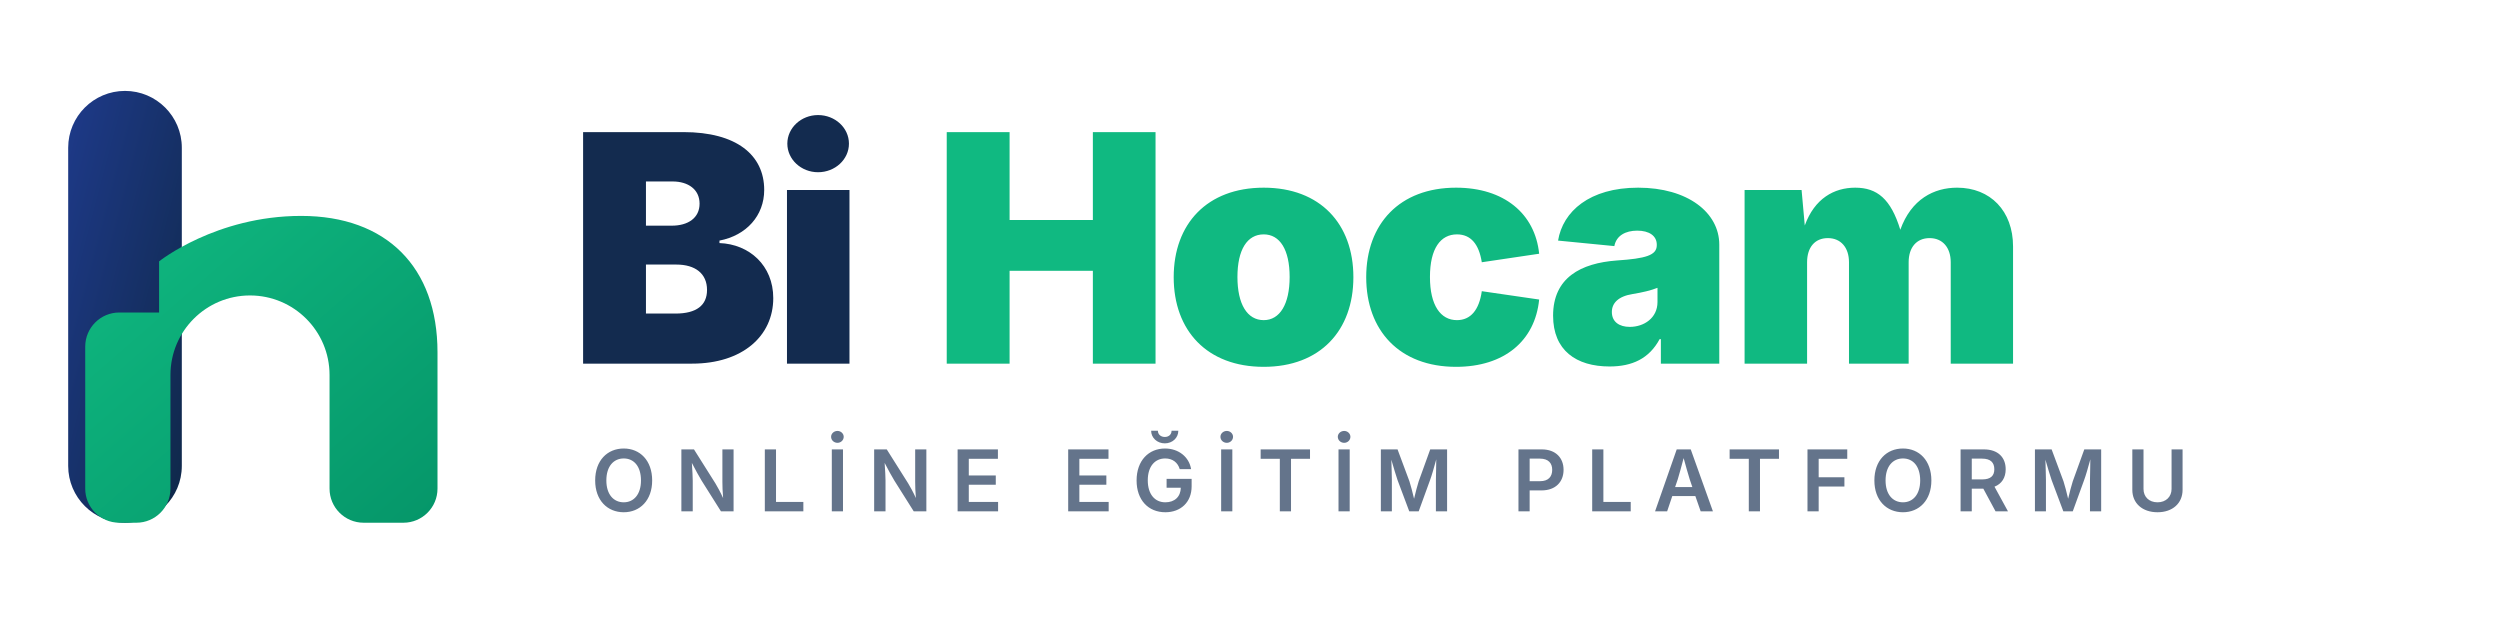
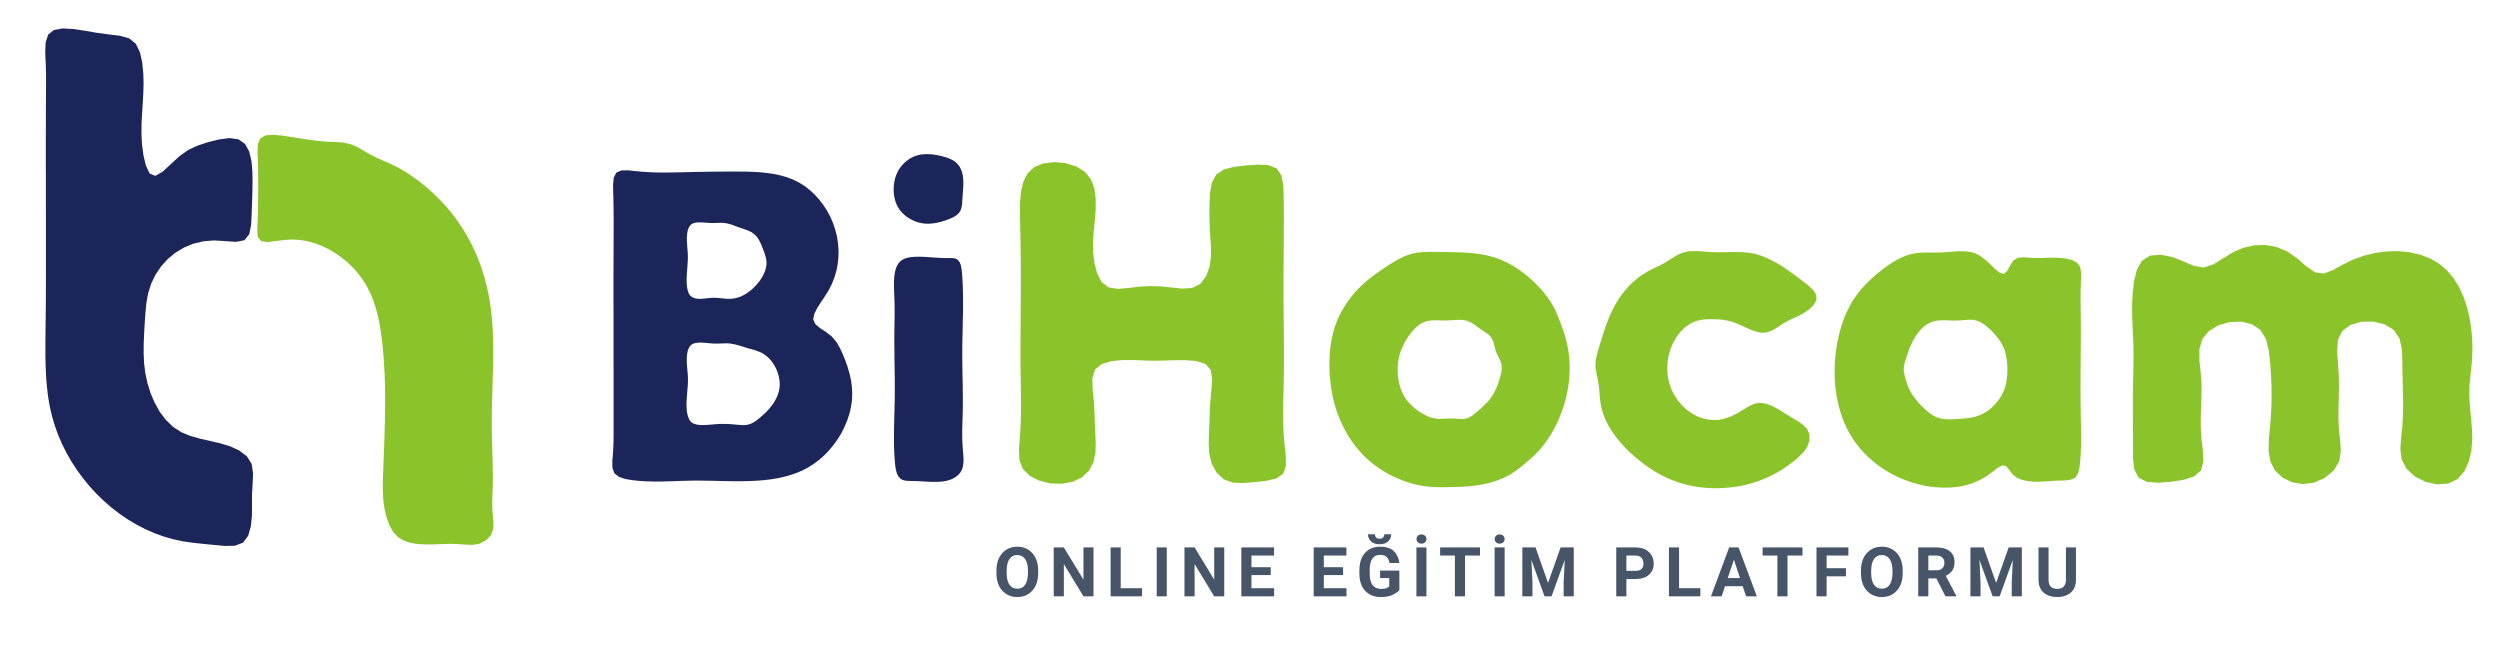
- <svg xmlns="http://www.w3.org/2000/svg" width="220" height="56" viewBox="0 0 220 56" fill="none">
-   <defs>
-     <linearGradient id="bhBlueStem" x1="0%" y1="0%" x2="100%" y2="100%">
-       <stop offset="0%" stop-color="#1E3A8A" />
-       <stop offset="100%" stop-color="#0F2848" />
-     </linearGradient>
-     <linearGradient id="bhGreenArch" x1="0%" y1="0%" x2="100%" y2="100%">
-       <stop offset="0%" stop-color="#10B981" />
-       <stop offset="100%" stop-color="#059669" />
-     </linearGradient>
-   </defs>
- 
-   {/* Left Monogram Symbol */}
-   <g transform="translate(6, 6)">
-     <rect x="0" y="2" width="10" height="38" rx="5" fill="url(#bhBlueStem)" />
-     <path d="M8 17C8 17 13 13 20.5 13C28 13 32.5 17.5 32.5 25V37C32.5 38.657 31.157 40 29.5 40H26C24.343 40 23 38.657 23 37V27C23 23.134 19.866 20 16 20C12.134 20 9 23.134 9 27V37C9 38.657 7.657 40 6 40H4.5C2.843 40 1.5 38.657 1.5 37V24.5C1.5 22.843 2.843 21.5 4.5 21.5H8V17Z" fill="url(#bhGreenArch)" />
-   </g>
- 
-   {/* Wordmark: "BiHocam" */}
-   <g transform="translate(50, 32)">
-     <text x="0" y="0" font-family="'Plus Jakarta Sans', system-ui, -apple-system, sans-serif" font-weight="900" font-size="28" fill="#132B4F" letter-spacing="-0.03em">
-       Bi
-     </text>
-     <text x="32" y="0" font-family="'Plus Jakarta Sans', system-ui, -apple-system, sans-serif" font-weight="900" font-size="28" fill="#10B981" letter-spacing="-0.02em">
-       Hocam
-     </text>
-   </g>
- 
-   {/* Subtitle: "ONLİNE EĞİTİM PLATFORMU" */}
-   <text x="52" y="45" font-family="'Inter', system-ui, -apple-system, sans-serif" font-weight="600" font-size="7.5" fill="#64748B" letter-spacing="0.22em">
-     ONLİNE EĞİTİM PLATFORMU
-   </text>
+ <svg xmlns="http://www.w3.org/2000/svg" viewBox="0 0 436 114" width="436" height="114" fill="none">
+   <path fill-rule="evenodd" clip-rule="evenodd" d="M8.39,6.05 L7.95,7.46 L7.89,9.27 L7.98,11.21 L8.03,13.05 L8.03,14.81 L8.02,16.54 L8.01,18.28 L8.0,20.02 L8.0,21.77 L7.99,23.52 L7.99,25.27 L7.99,27.03 L7.99,28.79 L8.0,30.55 L8.0,32.3 L8.0,34.06 L8.0,35.82 L8.01,37.57 L8.01,39.33 L8.01,41.08 L8.01,42.83 L8.01,44.58 L8.01,46.33 L8.01,48.08 L8.0,49.83 L8.0,51.58 L7.99,53.34 L7.97,55.09 L7.95,56.85 L7.93,58.62 L7.92,60.38 L7.92,62.15 L7.96,63.91 L8.04,65.66 L8.18,67.4 L8.38,69.13 L8.67,70.84 L9.06,72.54 L9.55,74.21 L10.14,75.85 L10.83,77.46 L11.62,79.03 L12.5,80.56 L13.47,82.04 L14.52,83.46 L15.64,84.83 L16.84,86.13 L18.11,87.36 L19.44,88.52 L20.83,89.59 L22.28,90.58 L23.78,91.48 L25.33,92.28 L26.92,92.98 L28.55,93.57 L30.22,94.05 L31.91,94.41 L33.64,94.66 L35.41,94.85 L37.26,95.03 L39.17,95.21 L40.95,95.18 L42.38,94.64 L43.29,93.42 L43.76,91.74 L43.94,89.92 L43.95,88.1 L43.95,86.25 L44.06,84.37 L44.14,82.55 L43.89,80.91 L43.06,79.58 L41.73,78.57 L40.14,77.84 L38.44,77.32 L36.68,76.91 L34.92,76.51 L33.22,76.04 L31.63,75.38 L30.19,74.45 L28.94,73.24 L27.86,71.82 L26.97,70.23 L26.25,68.54 L25.71,66.8 L25.34,65.07 L25.13,63.36 L25.05,61.66 L25.06,59.96 L25.13,58.24 L25.23,56.49 L25.35,54.69 L25.52,52.89 L25.84,51.12 L26.38,49.44 L27.14,47.87 L28.11,46.44 L29.27,45.16 L30.6,44.07 L32.09,43.17 L33.72,42.5 L35.48,42.08 L37.35,41.93 L39.3,42.05 L41.15,42.18 L42.62,41.9 L43.47,40.85 L43.8,39.16 L43.89,37.26 L43.95,35.45 L44.01,33.69 L44.04,31.88 L44.02,29.98 L43.86,28.1 L43.46,26.42 L42.73,25.1 L41.58,24.29 L39.97,24.08 L38.09,24.34 L36.19,24.82 L34.46,25.39 L32.85,26.14 L31.3,27.23 L29.77,28.65 L28.33,29.97 L27.08,30.67 L26.1,30.27 L25.43,28.85 L25.0,26.99 L24.76,25.13 L24.67,23.32 L24.69,21.56 L24.78,19.81 L24.89,18.08 L24.99,16.34 L25.04,14.57 L24.99,12.77 L24.81,10.93 L24.41,9.13 L23.69,7.64 L22.53,6.69 L20.93,6.24 L19.03,6.01 L16.94,5.73 L14.79,5.36 L12.73,5.05 L10.88,4.96 L9.39,5.24 L8.39,6.05 Z M107.47,30.12 L107.04,30.98 L106.92,32.17 L106.94,33.49 L106.98,34.76 L107.0,35.98 L107.01,37.18 L107.02,38.37 L107.02,39.56 L107.02,40.75 L107.01,41.94 L107.01,43.13 L107.0,44.32 L107.0,45.51 L107.0,46.71 L106.99,47.9 L106.99,49.1 L106.99,50.3 L106.99,51.49 L106.99,52.69 L107.0,53.89 L107.0,55.09 L107.0,56.28 L107.0,57.48 L107.0,58.68 L107.0,59.87 L107.0,61.07 L107.0,62.26 L107.0,63.46 L107.01,64.65 L107.01,65.84 L107.01,67.04 L107.01,68.23 L107.01,69.43 L107.01,70.62 L107.01,71.81 L107.01,73.0 L107.01,74.2 L107.01,75.39 L107.0,76.58 L106.98,77.8 L106.9,79.06 L106.79,80.36 L106.8,81.57 L107.15,82.54 L107.96,83.18 L109.09,83.55 L110.36,83.75 L111.62,83.88 L112.85,83.95 L114.05,83.98 L115.23,83.98 L116.39,83.95 L117.55,83.92 L118.71,83.87 L119.88,83.84 L121.05,83.82 L122.25,83.82 L123.46,83.84 L124.68,83.86 L125.9,83.89 L127.13,83.91 L128.36,83.93 L129.59,83.92 L130.81,83.89 L132.03,83.83 L133.23,83.74 L134.41,83.6 L135.58,83.41 L136.72,83.16 L137.84,82.85 L138.93,82.47 L139.99,82.02 L141.01,81.48 L141.99,80.85 L142.93,80.14 L143.82,79.34 L144.65,78.47 L145.42,77.53 L146.13,76.54 L146.76,75.5 L147.3,74.41 L147.77,73.29 L148.14,72.15 L148.41,70.98 L148.58,69.81 L148.63,68.63 L148.57,67.46 L148.41,66.29 L148.15,65.13 L147.82,63.99 L147.42,62.86 L146.97,61.75 L146.47,60.67 L145.87,59.64 L145.1,58.72 L144.1,57.93 L143.03,57.23 L142.18,56.51 L141.82,55.68 L142.03,54.69 L142.56,53.66 L143.21,52.64 L143.9,51.62 L144.55,50.57 L145.09,49.49 L145.53,48.36 L145.87,47.21 L146.1,46.03 L146.22,44.84 L146.24,43.65 L146.15,42.45 L145.97,41.26 L145.68,40.09 L145.3,38.95 L144.82,37.84 L144.25,36.77 L143.6,35.76 L142.87,34.81 L142.07,33.93 L141.21,33.13 L140.28,32.41 L139.29,31.8 L138.25,31.29 L137.17,30.89 L136.05,30.57 L134.9,30.33 L133.72,30.16 L132.52,30.04 L131.31,29.97 L130.09,29.93 L128.87,29.92 L127.66,29.91 L126.46,29.92 L125.26,29.93 L124.07,29.94 L122.88,29.96 L121.7,29.98 L120.52,30.01 L119.34,30.03 L118.17,30.06 L117.0,30.08 L115.82,30.09 L114.62,30.08 L113.39,30.04 L112.13,29.96 L110.83,29.84 L109.51,29.7 L108.33,29.73 L107.47,30.12 Z M120.51,60.18 L120.76,60.01 L121.03,59.89 L121.35,59.81 L121.68,59.77 L122.04,59.75 L122.42,59.76 L122.81,59.78 L123.21,59.81 L123.61,59.85 L124.0,59.88 L124.39,59.91 L124.77,59.92 L125.14,59.92 L125.49,59.91 L125.84,59.9 L126.19,59.89 L126.52,59.88 L126.86,59.88 L127.19,59.9 L127.52,59.94 L127.85,60.0 L128.18,60.07 L128.51,60.15 L128.85,60.24 L129.18,60.34 L129.51,60.44 L129.84,60.55 L130.17,60.65 L130.51,60.75 L130.84,60.84 L131.17,60.93 L131.5,61.03 L131.82,61.13 L132.14,61.24 L132.45,61.36 L132.76,61.5 L133.05,61.66 L133.34,61.84 L133.62,62.05 L133.88,62.27 L134.13,62.51 L134.37,62.77 L134.6,63.05 L134.81,63.34 L135.0,63.65 L135.18,63.96 L135.35,64.29 L135.49,64.62 L135.62,64.96 L135.73,65.31 L135.82,65.66 L135.89,66.01 L135.95,66.37 L135.97,66.72 L135.98,67.07 L135.97,67.41 L135.93,67.76 L135.87,68.09 L135.78,68.42 L135.68,68.75 L135.56,69.07 L135.42,69.38 L135.26,69.69 L135.09,69.99 L134.91,70.29 L134.71,70.58 L134.49,70.86 L134.27,71.14 L134.04,71.41 L133.8,71.67 L133.55,71.93 L133.29,72.17 L133.02,72.42 L132.76,72.65 L132.49,72.88 L132.21,73.1 L131.94,73.31 L131.66,73.51 L131.37,73.69 L131.07,73.84 L130.76,73.97 L130.43,74.06 L130.09,74.12 L129.73,74.14 L129.37,74.13 L129.0,74.11 L128.62,74.08 L128.25,74.04 L127.89,74.01 L127.53,73.98 L127.18,73.96 L126.82,73.94 L126.47,73.93 L126.11,73.93 L125.75,73.93 L125.39,73.94 L125.02,73.97 L124.65,73.99 L124.27,74.03 L123.89,74.06 L123.51,74.09 L123.13,74.11 L122.76,74.12 L122.39,74.12 L122.02,74.11 L121.67,74.07 L121.33,74.0 L121.02,73.9 L120.75,73.77 L120.51,73.58 L120.32,73.36 L120.17,73.09 L120.05,72.8 L119.95,72.5 L119.87,72.19 L119.81,71.86 L119.77,71.52 L119.75,71.17 L119.73,70.82 L119.73,70.45 L119.74,70.08 L119.76,69.71 L119.78,69.33 L119.81,68.95 L119.84,68.57 L119.87,68.18 L119.9,67.8 L119.93,67.42 L119.96,67.04 L119.97,66.67 L119.98,66.31 L119.98,65.95 L119.97,65.59 L119.94,65.25 L119.91,64.9 L119.88,64.56 L119.85,64.22 L119.82,63.87 L119.79,63.52 L119.78,63.15 L119.77,62.78 L119.78,62.4 L119.8,62.02 L119.85,61.65 L119.92,61.3 L120.02,60.96 L120.15,60.66 L120.31,60.4 L120.51,60.18 Z M120.51,39.17 L120.73,39.02 L120.98,38.92 L121.25,38.85 L121.55,38.8 L121.87,38.79 L122.2,38.79 L122.54,38.8 L122.89,38.82 L123.24,38.85 L123.59,38.87 L123.94,38.89 L124.27,38.89 L124.6,38.89 L124.92,38.88 L125.23,38.87 L125.54,38.86 L125.84,38.86 L126.14,38.88 L126.44,38.91 L126.73,38.95 L127.02,39.02 L127.3,39.09 L127.59,39.18 L127.87,39.28 L128.16,39.39 L128.45,39.5 L128.74,39.6 L129.04,39.71 L129.34,39.81 L129.64,39.91 L129.94,40.02 L130.24,40.12 L130.53,40.24 L130.81,40.37 L131.08,40.51 L131.33,40.68 L131.57,40.86 L131.79,41.07 L131.99,41.3 L132.17,41.55 L132.34,41.82 L132.49,42.1 L132.63,42.39 L132.77,42.69 L132.89,42.99 L133.01,43.29 L133.12,43.58 L133.23,43.87 L133.33,44.15 L133.42,44.42 L133.5,44.7 L133.57,44.97 L133.63,45.24 L133.66,45.51 L133.68,45.78 L133.68,46.06 L133.65,46.34 L133.6,46.62 L133.53,46.91 L133.44,47.19 L133.33,47.48 L133.21,47.76 L133.07,48.05 L132.91,48.33 L132.74,48.6 L132.56,48.88 L132.36,49.14 L132.15,49.4 L131.93,49.66 L131.71,49.9 L131.47,50.14 L131.23,50.37 L130.99,50.58 L130.73,50.78 L130.48,50.97 L130.22,51.15 L129.96,51.32 L129.7,51.46 L129.43,51.6 L129.17,51.72 L128.89,51.82 L128.62,51.91 L128.33,51.98 L128.05,52.04 L127.76,52.08 L127.46,52.11 L127.15,52.12 L126.84,52.11 L126.53,52.09 L126.2,52.06 L125.88,52.03 L125.54,51.99 L125.21,51.96 L124.87,51.94 L124.53,51.93 L124.18,51.94 L123.84,51.96 L123.49,52.0 L123.15,52.03 L122.81,52.07 L122.48,52.1 L122.15,52.12 L121.84,52.11 L121.54,52.08 L121.25,52.03 L120.98,51.94 L120.73,51.82 L120.51,51.67 L120.33,51.49 L120.18,51.27 L120.06,51.02 L119.97,50.75 L119.9,50.47 L119.84,50.18 L119.8,49.88 L119.77,49.57 L119.76,49.25 L119.75,48.93 L119.75,48.61 L119.76,48.28 L119.78,47.95 L119.8,47.61 L119.82,47.27 L119.85,46.94 L119.87,46.6 L119.9,46.26 L119.92,45.93 L119.94,45.6 L119.96,45.27 L119.96,44.94 L119.96,44.63 L119.95,44.31 L119.94,44.01 L119.91,43.7 L119.89,43.4 L119.86,43.09 L119.84,42.78 L119.82,42.46 L119.8,42.14 L119.79,41.8 L119.79,41.46 L119.81,41.12 L119.84,40.78 L119.89,40.45 L119.96,40.14 L120.06,39.85 L120.18,39.59 L120.33,39.36 L120.51,39.17 Z M157.31,45.34 L156.91,45.67 L156.6,46.07 L156.35,46.54 L156.17,47.08 L156.04,47.66 L155.96,48.29 L155.92,48.95 L155.91,49.63 L155.92,50.33 L155.94,51.05 L155.97,51.76 L156.0,52.46 L156.01,53.15 L156.02,53.82 L156.02,54.48 L156.02,55.13 L156.01,55.77 L156.0,56.41 L155.99,57.05 L155.98,57.69 L155.97,58.33 L155.97,58.97 L155.97,59.62 L155.97,60.27 L155.98,60.92 L155.99,61.57 L155.99,62.23 L156.0,62.89 L156.01,63.55 L156.02,64.21 L156.03,64.88 L156.04,65.54 L156.05,66.21 L156.05,66.87 L156.05,67.53 L156.05,68.2 L156.05,68.86 L156.04,69.52 L156.03,70.18 L156.01,70.83 L156.0,71.49 L155.98,72.15 L155.96,72.8 L155.95,73.46 L155.93,74.11 L155.92,74.77 L155.91,75.42 L155.91,76.08 L155.91,76.73 L155.91,77.39 L155.93,78.05 L155.95,78.71 L155.98,79.38 L156.03,80.04 L156.08,80.71 L156.15,81.37 L156.26,82.0 L156.43,82.58 L156.67,83.08 L157.02,83.47 L157.48,83.73 L158.07,83.85 L158.75,83.88 L159.47,83.89 L160.2,83.92 L160.92,83.96 L161.63,84.0 L162.34,84.03 L163.03,84.04 L163.7,84.03 L164.36,83.98 L164.99,83.87 L165.59,83.71 L166.16,83.48 L166.67,83.18 L167.12,82.82 L167.49,82.39 L167.77,81.89 L167.94,81.32 L168.02,80.69 L168.04,80.01 L168.0,79.31 L167.94,78.6 L167.88,77.88 L167.84,77.18 L167.82,76.5 L167.81,75.83 L167.81,75.17 L167.82,74.52 L167.84,73.87 L167.86,73.23 L167.88,72.59 L167.9,71.95 L167.91,71.3 L167.92,70.65 L167.92,70.0 L167.92,69.35 L167.91,68.7 L167.9,68.04 L167.9,67.38 L167.89,66.72 L167.87,66.07 L167.86,65.41 L167.85,64.75 L167.84,64.08 L167.83,63.42 L167.83,62.76 L167.82,62.1 L167.82,61.44 L167.82,60.78 L167.83,60.12 L167.84,59.46 L167.85,58.8 L167.87,58.14 L167.88,57.49 L167.9,56.83 L167.91,56.17 L167.92,55.51 L167.94,54.86 L167.95,54.2 L167.95,53.54 L167.96,52.88 L167.96,52.22 L167.95,51.57 L167.94,50.91 L167.92,50.25 L167.9,49.59 L167.86,48.92 L167.82,48.26 L167.77,47.6 L167.7,46.95 L167.59,46.34 L167.41,45.81 L167.13,45.4 L166.74,45.13 L166.21,45.01 L165.59,45.0 L164.89,45.01 L164.16,44.99 L163.4,44.94 L162.63,44.89 L161.86,44.84 L161.09,44.79 L160.34,44.77 L159.63,44.78 L158.96,44.83 L158.34,44.93 L157.78,45.1 L157.31,45.34 Z M159.49,27.26 L159.24,27.36 L159.0,27.48 L158.77,27.61 L158.54,27.75 L158.32,27.91 L158.1,28.07 L157.89,28.25 L157.69,28.43 L157.5,28.63 L157.32,28.83 L157.15,29.03 L156.99,29.24 L156.84,29.46 L156.7,29.69 L156.58,29.91 L156.46,30.15 L156.36,30.38 L156.27,30.62 L156.18,30.87 L156.11,31.12 L156.05,31.37 L155.99,31.63 L155.95,31.89 L155.91,32.15 L155.88,32.42 L155.86,32.69 L155.86,32.96 L155.86,33.23 L155.87,33.5 L155.89,33.77 L155.92,34.04 L155.96,34.3 L156.02,34.57 L156.08,34.83 L156.15,35.08 L156.24,35.33 L156.34,35.58 L156.45,35.82 L156.57,36.06 L156.71,36.29 L156.85,36.51 L157.01,36.72 L157.18,36.92 L157.36,37.12 L157.55,37.31 L157.75,37.49 L157.95,37.66 L158.17,37.82 L158.39,37.97 L158.62,38.11 L158.85,38.25 L159.09,38.37 L159.33,38.48 L159.58,38.59 L159.83,38.68 L160.08,38.76 L160.34,38.83 L160.59,38.89 L160.85,38.94 L161.11,38.97 L161.36,39.0 L161.62,39.01 L161.88,39.02 L162.14,39.01 L162.39,38.99 L162.65,38.97 L162.91,38.93 L163.17,38.89 L163.43,38.84 L163.69,38.79 L163.95,38.72 L164.21,38.65 L164.47,38.57 L164.73,38.49 L164.99,38.4 L165.25,38.31 L165.51,38.21 L165.77,38.1 L166.02,37.99 L166.26,37.87 L166.5,37.74 L166.71,37.6 L166.91,37.45 L167.1,37.29 L167.26,37.11 L167.39,36.92 L167.51,36.72 L167.6,36.5 L167.66,36.27 L167.72,36.03 L167.76,35.79 L167.79,35.53 L167.81,35.26 L167.82,34.99 L167.84,34.72 L167.86,34.44 L167.88,34.16 L167.9,33.88 L167.92,33.59 L167.94,33.31 L167.96,33.02 L167.98,32.74 L167.99,32.46 L168.0,32.18 L168.0,31.9 L168.0,31.62 L167.99,31.35 L167.97,31.08 L167.94,30.81 L167.9,30.56 L167.85,30.3 L167.78,30.05 L167.7,29.81 L167.61,29.58 L167.51,29.36 L167.39,29.14 L167.25,28.93 L167.1,28.74 L166.94,28.55 L166.77,28.38 L166.58,28.21 L166.37,28.07 L166.15,27.93 L165.92,27.81 L165.68,27.7 L165.43,27.6 L165.18,27.5 L164.93,27.42 L164.68,27.35 L164.43,27.28 L164.18,27.21 L163.92,27.15 L163.67,27.1 L163.41,27.05 L163.15,27.01 L162.88,26.97 L162.62,26.93 L162.35,26.91 L162.09,26.89 L161.82,26.88 L161.56,26.88 L161.29,26.89 L161.03,26.91 L160.77,26.93 L160.5,26.97 L160.25,27.03 L159.99,27.09 L159.74,27.17 L159.49,27.26 Z" fill="#1b2559" />
+   <path fill-rule="evenodd" clip-rule="evenodd" d="M45.41,24.11 L44.98,25.12 L44.91,26.46 L44.97,27.92 L45.01,29.31 L45.02,30.64 L45.02,31.94 L45.03,33.24 L45.02,34.54 L45.01,35.86 L44.98,37.21 L44.93,38.61 L44.86,40.05 L44.96,41.32 L45.56,42.07 L46.71,42.21 L48.16,42.03 L49.61,41.84 L50.97,41.77 L52.26,41.84 L53.53,42.05 L54.8,42.39 L56.04,42.85 L57.24,43.42 L58.41,44.1 L59.52,44.87 L60.57,45.73 L61.55,46.67 L62.44,47.67 L63.24,48.74 L63.94,49.86 L64.53,51.02 L65.04,52.21 L65.46,53.44 L65.81,54.7 L66.1,55.98 L66.33,57.28 L66.52,58.59 L66.68,59.91 L66.81,61.22 L66.92,62.54 L67.0,63.86 L67.07,65.18 L67.12,66.51 L67.15,67.83 L67.16,69.15 L67.16,70.47 L67.15,71.8 L67.13,73.12 L67.1,74.45 L67.06,75.77 L67.02,77.09 L66.97,78.42 L66.92,79.74 L66.87,81.06 L66.82,82.38 L66.77,83.71 L66.76,85.03 L66.79,86.35 L66.9,87.67 L67.11,89.0 L67.45,90.33 L67.92,91.62 L68.57,92.76 L69.39,93.66 L70.4,94.28 L71.56,94.67 L72.84,94.88 L74.21,94.95 L75.62,94.94 L77.06,94.89 L78.48,94.85 L79.86,94.88 L81.16,94.98 L82.41,95.03 L83.63,94.82 L84.8,94.2 L85.68,93.24 L86.06,92.04 L86.04,90.69 L85.9,89.3 L85.84,87.93 L85.87,86.59 L85.92,85.27 L85.95,83.95 L85.95,82.64 L85.93,81.32 L85.9,80.01 L85.86,78.7 L85.82,77.39 L85.78,76.07 L85.76,74.75 L85.76,73.43 L85.77,72.1 L85.8,70.77 L85.83,69.44 L85.87,68.11 L85.91,66.77 L85.95,65.44 L85.99,64.11 L86.01,62.77 L86.02,61.44 L86.01,60.12 L85.98,58.79 L85.93,57.47 L85.84,56.15 L85.72,54.84 L85.57,53.54 L85.37,52.24 L85.12,50.96 L84.83,49.68 L84.5,48.41 L84.11,47.15 L83.68,45.91 L83.2,44.69 L82.67,43.49 L82.09,42.3 L81.46,41.14 L80.78,40.01 L80.05,38.9 L79.27,37.81 L78.43,36.76 L77.56,35.74 L76.63,34.76 L75.68,33.82 L74.69,32.92 L73.67,32.07 L72.63,31.28 L71.57,30.53 L70.49,29.84 L69.39,29.21 L68.23,28.63 L67.01,28.09 L65.77,27.55 L64.56,26.95 L63.42,26.28 L62.3,25.63 L61.11,25.13 L59.83,24.87 L58.48,24.77 L57.15,24.71 L55.87,24.61 L54.62,24.47 L53.37,24.29 L52.07,24.09 L50.7,23.87 L49.21,23.65 L47.7,23.51 L46.36,23.6 L45.41,24.11 Z M180.32,29.18 L179.18,30.28 L178.46,31.74 L178.06,33.45 L177.89,35.33 L177.88,37.28 L177.92,39.22 L177.96,41.08 L177.99,42.87 L178.01,44.62 L178.02,46.35 L178.03,48.08 L178.03,49.81 L178.02,51.58 L178.01,53.36 L178.0,55.16 L177.99,56.97 L177.98,58.79 L177.97,60.61 L177.97,62.42 L177.98,64.23 L178.01,66.02 L178.04,67.8 L178.06,69.57 L178.07,71.34 L178.04,73.13 L177.96,74.93 L177.82,76.77 L177.7,78.6 L177.81,80.32 L178.41,81.82 L179.61,83.0 L181.26,83.83 L183.17,84.3 L185.17,84.37 L187.06,84.03 L188.68,83.26 L189.91,82.09 L190.7,80.61 L191.05,78.92 L191.09,77.1 L191.0,75.25 L190.93,73.43 L190.87,71.63 L190.75,69.78 L190.55,67.84 L190.5,65.99 L190.94,64.48 L192.11,63.5 L193.84,62.98 L195.74,62.8 L197.6,62.79 L199.41,62.87 L201.19,62.91 L202.97,62.88 L204.8,62.83 L206.72,62.81 L208.64,62.96 L210.25,63.47 L211.17,64.56 L211.4,66.2 L211.26,68.12 L211.07,70.06 L210.98,71.89 L210.93,73.68 L210.85,75.48 L210.79,77.3 L210.89,79.11 L211.32,80.86 L212.17,82.42 L213.4,83.58 L214.99,84.16 L216.84,84.24 L218.83,84.08 L220.84,83.86 L222.6,83.45 L223.8,82.62 L224.27,81.2 L224.23,79.39 L224.02,77.44 L223.86,75.54 L223.78,73.69 L223.77,71.9 L223.79,70.13 L223.84,68.38 L223.88,66.62 L223.91,64.85 L223.92,63.06 L223.92,61.26 L223.91,59.45 L223.9,57.64 L223.88,55.83 L223.86,54.02 L223.85,52.23 L223.84,50.44 L223.85,48.68 L223.85,46.92 L223.87,45.17 L223.88,43.4 L223.89,41.62 L223.9,39.82 L223.91,37.99 L223.9,36.11 L223.88,34.19 L223.8,32.27 L223.46,30.57 L222.64,29.36 L221.19,28.8 L219.31,28.71 L217.24,28.86 L215.22,29.1 L213.44,29.55 L212.12,30.43 L211.36,31.84 L211.03,33.62 L210.94,35.53 L210.92,37.37 L210.96,39.17 L211.05,40.96 L211.18,42.78 L211.2,44.61 L210.97,46.44 L210.35,48.17 L209.32,49.53 L207.88,50.23 L206.14,50.33 L204.25,50.13 L202.39,49.94 L200.57,49.9 L198.74,49.99 L196.84,50.22 L194.96,50.38 L193.32,50.12 L192.09,49.15 L191.3,47.56 L190.85,45.76 L190.64,44.02 L190.62,42.29 L190.74,40.49 L190.92,38.58 L191.08,36.61 L191.09,34.68 L190.86,32.88 L190.27,31.28 L189.22,29.97 L187.67,29.01 L185.8,28.44 L183.81,28.27 L181.92,28.51 L180.32,29.18 Z M246.43,44.2 L245.6,44.44 L244.78,44.77 L243.99,45.16 L243.2,45.6 L242.44,46.07 L241.68,46.57 L240.93,47.07 L240.2,47.57 L239.48,48.1 L238.78,48.64 L238.11,49.21 L237.45,49.8 L236.82,50.43 L236.22,51.09 L235.65,51.77 L235.11,52.49 L234.61,53.23 L234.15,53.99 L233.72,54.78 L233.34,55.58 L233.01,56.4 L232.72,57.24 L232.48,58.09 L232.28,58.95 L232.12,59.82 L232.0,60.7 L231.92,61.58 L231.87,62.47 L231.85,63.36 L231.86,64.24 L231.89,65.13 L231.96,66.01 L232.05,66.89 L232.17,67.77 L232.32,68.64 L232.5,69.5 L232.71,70.36 L232.96,71.21 L233.25,72.05 L233.56,72.88 L233.91,73.7 L234.3,74.5 L234.71,75.29 L235.16,76.06 L235.65,76.8 L236.17,77.53 L236.72,78.22 L237.3,78.89 L237.92,79.54 L238.56,80.15 L239.25,80.73 L239.95,81.27 L240.69,81.78 L241.45,82.26 L242.23,82.7 L243.02,83.11 L243.84,83.47 L244.66,83.81 L245.49,84.1 L246.33,84.35 L247.18,84.56 L248.04,84.73 L248.91,84.85 L249.78,84.93 L250.67,84.96 L251.56,84.97 L252.46,84.96 L253.35,84.94 L254.25,84.92 L255.15,84.88 L256.04,84.82 L256.93,84.73 L257.81,84.61 L258.68,84.46 L259.54,84.27 L260.38,84.04 L261.21,83.76 L262.02,83.44 L262.8,83.06 L263.57,82.63 L264.3,82.15 L265.01,81.62 L265.7,81.06 L266.38,80.49 L267.04,79.91 L267.68,79.31 L268.3,78.68 L268.88,78.02 L269.42,77.32 L269.94,76.6 L270.42,75.85 L270.88,75.08 L271.3,74.29 L271.68,73.48 L272.04,72.65 L272.36,71.82 L272.66,70.98 L272.92,70.13 L273.14,69.27 L273.33,68.4 L273.49,67.53 L273.61,66.65 L273.69,65.78 L273.74,64.9 L273.75,64.01 L273.72,63.13 L273.65,62.25 L273.55,61.37 L273.4,60.5 L273.21,59.63 L272.99,58.76 L272.72,57.9 L272.42,57.05 L272.11,56.21 L271.79,55.37 L271.45,54.56 L271.07,53.77 L270.65,53.01 L270.19,52.28 L269.68,51.58 L269.14,50.89 L268.56,50.23 L267.95,49.59 L267.31,48.97 L266.65,48.37 L265.95,47.8 L265.23,47.25 L264.49,46.75 L263.73,46.28 L262.94,45.85 L262.14,45.47 L261.33,45.13 L260.5,44.85 L259.66,44.62 L258.8,44.43 L257.94,44.29 L257.07,44.18 L256.19,44.1 L255.3,44.04 L254.41,44.01 L253.51,43.98 L252.61,43.95 L251.72,43.94 L250.82,43.93 L249.92,43.93 L249.03,43.93 L248.15,43.96 L247.28,44.04 L246.43,44.2 Z M248.48,56.12 L248.83,56.02 L249.18,55.94 L249.54,55.89 L249.91,55.87 L250.29,55.86 L250.67,55.86 L251.06,55.88 L251.45,55.89 L251.85,55.89 L252.25,55.89 L252.66,55.88 L253.07,55.85 L253.47,55.82 L253.88,55.8 L254.28,55.78 L254.67,55.78 L255.05,55.8 L255.41,55.85 L255.76,55.93 L256.1,56.05 L256.42,56.19 L256.74,56.36 L257.05,56.56 L257.36,56.77 L257.66,57.0 L257.97,57.24 L258.29,57.46 L258.62,57.67 L258.94,57.88 L259.25,58.09 L259.55,58.31 L259.81,58.55 L260.04,58.82 L260.22,59.12 L260.37,59.44 L260.48,59.79 L260.58,60.15 L260.67,60.52 L260.77,60.89 L260.88,61.26 L261.02,61.62 L261.19,61.97 L261.36,62.31 L261.53,62.65 L261.68,62.98 L261.8,63.32 L261.87,63.67 L261.91,64.02 L261.9,64.37 L261.86,64.73 L261.8,65.08 L261.71,65.44 L261.61,65.8 L261.5,66.16 L261.39,66.52 L261.27,66.87 L261.14,67.22 L261.01,67.57 L260.86,67.91 L260.7,68.25 L260.52,68.58 L260.33,68.91 L260.12,69.22 L259.89,69.53 L259.64,69.84 L259.38,70.14 L259.11,70.43 L258.83,70.71 L258.54,70.98 L258.25,71.25 L257.95,71.51 L257.65,71.77 L257.35,72.02 L257.05,72.26 L256.75,72.48 L256.44,72.68 L256.12,72.85 L255.79,72.97 L255.44,73.05 L255.06,73.08 L254.67,73.07 L254.27,73.04 L253.86,73.01 L253.45,72.99 L253.04,72.98 L252.64,72.99 L252.24,73.01 L251.85,73.03 L251.46,73.05 L251.08,73.05 L250.71,73.03 L250.34,72.99 L249.98,72.92 L249.62,72.83 L249.27,72.71 L248.93,72.57 L248.59,72.41 L248.26,72.23 L247.93,72.04 L247.61,71.84 L247.3,71.63 L246.99,71.4 L246.7,71.17 L246.41,70.92 L246.13,70.66 L245.86,70.39 L245.61,70.11 L245.37,69.82 L245.15,69.51 L244.94,69.19 L244.76,68.86 L244.58,68.51 L244.43,68.16 L244.29,67.79 L244.17,67.42 L244.06,67.04 L243.97,66.66 L243.9,66.27 L243.84,65.88 L243.79,65.49 L243.76,65.1 L243.75,64.71 L243.75,64.32 L243.76,63.93 L243.79,63.55 L243.83,63.18 L243.88,62.81 L243.95,62.45 L244.02,62.1 L244.12,61.76 L244.22,61.42 L244.34,61.09 L244.48,60.76 L244.62,60.42 L244.79,60.09 L244.96,59.75 L245.16,59.41 L245.36,59.07 L245.59,58.73 L245.82,58.39 L246.07,58.06 L246.33,57.75 L246.61,57.44 L246.89,57.16 L247.19,56.9 L247.5,56.66 L247.82,56.45 L248.14,56.27 L248.48,56.12 Z M293.41,44.08 L292.39,44.55 L291.39,45.17 L290.4,45.8 L289.38,46.34 L288.36,46.83 L287.34,47.34 L286.36,47.95 L285.43,48.65 L284.54,49.43 L283.72,50.28 L282.97,51.19 L282.29,52.14 L281.7,53.13 L281.17,54.15 L280.69,55.2 L280.26,56.27 L279.87,57.37 L279.51,58.47 L279.16,59.59 L278.82,60.72 L278.5,61.84 L278.28,62.96 L278.25,64.07 L278.43,65.17 L278.67,66.29 L278.86,67.43 L278.96,68.59 L279.05,69.76 L279.23,70.9 L279.54,72.01 L279.95,73.08 L280.45,74.11 L281.05,75.11 L281.72,76.07 L282.45,76.99 L283.24,77.87 L284.08,78.72 L284.95,79.52 L285.85,80.27 L286.77,80.99 L287.72,81.65 L288.69,82.27 L289.69,82.83 L290.71,83.34 L291.76,83.78 L292.84,84.17 L293.95,84.5 L295.08,84.75 L296.24,84.95 L297.41,85.07 L298.59,85.14 L299.78,85.14 L300.96,85.08 L302.13,84.96 L303.29,84.79 L304.42,84.56 L305.52,84.27 L306.6,83.93 L307.65,83.52 L308.68,83.06 L309.7,82.54 L310.69,81.95 L311.67,81.3 L312.64,80.58 L313.6,79.79 L314.49,78.92 L315.18,77.96 L315.55,76.89 L315.57,75.82 L315.2,74.86 L314.47,74.09 L313.49,73.42 L312.41,72.78 L311.31,72.1 L310.23,71.43 L309.17,70.85 L308.12,70.44 L307.09,70.25 L306.09,70.37 L305.1,70.8 L304.1,71.41 L303.05,72.04 L301.94,72.6 L300.78,73.01 L299.62,73.24 L298.46,73.25 L297.34,73.07 L296.25,72.72 L295.23,72.2 L294.27,71.54 L293.41,70.76 L292.64,69.87 L291.99,68.89 L291.48,67.84 L291.1,66.74 L290.86,65.6 L290.77,64.43 L290.81,63.26 L290.98,62.1 L291.3,60.97 L291.75,59.88 L292.33,58.85 L293.04,57.9 L293.88,57.08 L294.83,56.41 L295.88,55.96 L297.0,55.73 L298.17,55.66 L299.33,55.68 L300.46,55.77 L301.58,55.97 L302.69,56.33 L303.79,56.81 L304.88,57.31 L305.96,57.75 L307.01,58.01 L308.04,57.99 L309.05,57.64 L310.05,57.04 L311.08,56.36 L312.16,55.78 L313.29,55.27 L314.4,54.71 L315.45,54.01 L316.3,53.19 L316.79,52.3 L316.76,51.42 L316.21,50.57 L315.34,49.76 L314.32,48.96 L313.3,48.19 L312.29,47.46 L311.29,46.76 L310.29,46.12 L309.28,45.54 L308.26,45.04 L307.22,44.62 L306.16,44.3 L305.06,44.08 L303.92,43.98 L302.75,43.95 L301.57,43.97 L300.36,43.99 L299.16,43.99 L297.96,43.93 L296.77,43.84 L295.61,43.78 L294.49,43.83 L293.41,44.08 Z M333.49,44.26 L332.55,44.53 L331.61,44.91 L330.7,45.38 L329.8,45.92 L328.93,46.52 L328.09,47.16 L327.28,47.82 L326.5,48.5 L325.76,49.2 L325.06,49.92 L324.4,50.67 L323.79,51.46 L323.23,52.27 L322.72,53.13 L322.26,54.01 L321.84,54.92 L321.47,55.86 L321.15,56.83 L320.86,57.81 L320.62,58.81 L320.41,59.82 L320.25,60.84 L320.12,61.87 L320.02,62.91 L319.97,63.96 L319.96,65.0 L319.98,66.04 L320.05,67.08 L320.16,68.11 L320.32,69.13 L320.52,70.14 L320.76,71.13 L321.05,72.11 L321.39,73.07 L321.77,74.0 L322.2,74.91 L322.69,75.79 L323.22,76.65 L323.8,77.46 L324.43,78.25 L325.1,79.0 L325.82,79.71 L326.58,80.38 L327.37,81.02 L328.2,81.61 L329.06,82.16 L329.95,82.67 L330.86,83.13 L331.8,83.54 L332.76,83.91 L333.74,84.23 L334.73,84.5 L335.73,84.72 L336.74,84.88 L337.76,84.99 L338.78,85.04 L339.8,85.04 L340.82,84.97 L341.83,84.84 L342.84,84.62 L343.83,84.33 L344.8,83.94 L345.76,83.47 L346.69,82.89 L347.6,82.21 L348.45,81.55 L349.22,81.15 L349.85,81.27 L350.39,81.92 L351.0,82.74 L351.8,83.35 L352.76,83.72 L353.78,83.92 L354.79,84.01 L355.8,84.01 L356.83,83.96 L357.88,83.88 L358.97,83.82 L360.08,83.79 L361.12,83.67 L361.93,83.29 L362.42,82.55 L362.67,81.56 L362.78,80.47 L362.86,79.39 L362.91,78.34 L362.94,77.29 L362.94,76.26 L362.94,75.24 L362.92,74.23 L362.9,73.22 L362.88,72.2 L362.87,71.19 L362.85,70.17 L362.85,69.15 L362.84,68.12 L362.85,67.1 L362.85,66.07 L362.85,65.04 L362.86,64.01 L362.87,62.98 L362.87,61.95 L362.88,60.92 L362.89,59.89 L362.89,58.86 L362.9,57.84 L362.89,56.82 L362.89,55.8 L362.88,54.79 L362.87,53.78 L362.86,52.77 L362.85,51.75 L362.86,50.71 L362.89,49.64 L362.93,48.55 L362.94,47.47 L362.76,46.51 L362.23,45.8 L361.36,45.35 L360.31,45.09 L359.24,44.97 L358.19,44.94 L357.17,44.95 L356.14,44.98 L355.11,44.99 L354.05,44.95 L352.97,44.87 L351.97,44.94 L351.16,45.41 L350.56,46.31 L350.06,47.24 L349.5,47.76 L348.78,47.58 L347.95,46.92 L347.09,46.07 L346.25,45.3 L345.42,44.67 L344.57,44.21 L343.65,43.94 L342.66,43.82 L341.63,43.82 L340.56,43.88 L339.5,43.97 L338.44,44.03 L337.41,44.05 L336.4,44.04 L335.42,44.05 L334.45,44.11 L333.49,44.26 Z M337.29,56.03 L337.66,55.95 L338.05,55.9 L338.44,55.87 L338.84,55.86 L339.25,55.86 L339.66,55.87 L340.08,55.89 L340.49,55.9 L340.91,55.91 L341.32,55.9 L341.72,55.88 L342.12,55.85 L342.52,55.82 L342.9,55.79 L343.28,55.77 L343.65,55.76 L344.02,55.78 L344.37,55.83 L344.72,55.92 L345.06,56.04 L345.39,56.19 L345.71,56.37 L346.03,56.58 L346.33,56.8 L346.63,57.05 L346.92,57.31 L347.21,57.58 L347.49,57.86 L347.75,58.14 L348.01,58.43 L348.26,58.73 L348.5,59.04 L348.72,59.35 L348.93,59.67 L349.12,59.99 L349.29,60.33 L349.45,60.67 L349.58,61.01 L349.69,61.37 L349.79,61.73 L349.87,62.09 L349.94,62.46 L349.99,62.83 L350.03,63.21 L350.06,63.58 L350.08,63.96 L350.08,64.34 L350.08,64.72 L350.07,65.11 L350.05,65.49 L350.02,65.87 L349.97,66.24 L349.91,66.62 L349.83,66.99 L349.73,67.36 L349.62,67.73 L349.48,68.09 L349.32,68.44 L349.15,68.79 L348.96,69.13 L348.75,69.46 L348.53,69.78 L348.29,70.09 L348.04,70.39 L347.77,70.68 L347.5,70.95 L347.21,71.21 L346.92,71.45 L346.61,71.68 L346.3,71.89 L345.98,72.08 L345.65,72.24 L345.31,72.39 L344.98,72.52 L344.63,72.63 L344.28,72.72 L343.93,72.8 L343.57,72.86 L343.2,72.92 L342.83,72.96 L342.46,73.0 L342.07,73.03 L341.68,73.05 L341.29,73.08 L340.89,73.1 L340.48,73.12 L340.08,73.14 L339.68,73.13 L339.28,73.11 L338.89,73.07 L338.52,73.01 L338.15,72.91 L337.8,72.79 L337.47,72.63 L337.14,72.46 L336.83,72.26 L336.53,72.04 L336.23,71.81 L335.94,71.56 L335.66,71.31 L335.38,71.04 L335.1,70.77 L334.83,70.48 L334.57,70.2 L334.32,69.9 L334.07,69.6 L333.84,69.29 L333.61,68.98 L333.4,68.65 L333.21,68.32 L333.03,67.98 L332.87,67.64 L332.73,67.29 L332.6,66.93 L332.48,66.58 L332.36,66.22 L332.26,65.86 L332.17,65.5 L332.09,65.14 L332.04,64.79 L332.02,64.44 L332.03,64.09 L332.07,63.75 L332.15,63.41 L332.24,63.07 L332.35,62.73 L332.46,62.38 L332.57,62.04 L332.69,61.69 L332.81,61.34 L332.93,60.99 L333.07,60.63 L333.23,60.27 L333.39,59.92 L333.56,59.56 L333.74,59.22 L333.94,58.88 L334.15,58.54 L334.37,58.22 L334.6,57.92 L334.85,57.62 L335.11,57.35 L335.38,57.09 L335.66,56.85 L335.96,56.64 L336.27,56.44 L336.6,56.28 L336.94,56.14 L337.29,56.03 Z M389.38,44.03 L387.65,45.11 L385.99,46.12 L384.35,46.65 L382.64,46.38 L380.82,45.6 L378.85,44.82 L376.81,44.42 L374.95,44.59 L373.53,45.49 L372.66,47.08 L372.18,49.05 L371.94,51.08 L371.84,53.03 L371.85,54.94 L371.92,56.82 L372.01,58.69 L372.08,60.57 L372.09,62.49 L372.06,64.42 L372.01,66.34 L371.98,68.23 L371.97,70.1 L371.97,71.97 L371.98,73.86 L371.99,75.8 L371.99,77.82 L372.0,79.91 L372.22,81.83 L372.95,83.28 L374.38,84.03 L376.35,84.19 L378.57,84.02 L380.77,83.69 L382.64,83.1 L383.86,82.04 L384.27,80.43 L384.17,78.46 L383.92,76.4 L383.81,74.43 L383.82,72.55 L383.88,70.7 L383.94,68.85 L383.94,66.95 L383.8,64.96 L383.58,62.89 L383.57,60.9 L384.07,59.14 L385.25,57.73 L386.91,56.73 L388.85,56.17 L390.85,56.09 L392.71,56.53 L394.21,57.53 L395.17,59.1 L395.67,61.06 L395.91,63.15 L396.05,65.15 L396.14,67.04 L396.17,68.86 L396.14,70.67 L396.05,72.52 L395.89,74.47 L395.69,76.53 L395.64,78.59 L395.95,80.49 L396.79,82.09 L398.1,83.31 L399.74,84.11 L401.59,84.42 L403.52,84.19 L405.39,83.38 L406.97,82.09 L407.96,80.46 L408.24,78.65 L408.11,76.72 L407.9,74.77 L407.82,72.85 L407.84,70.96 L407.89,69.09 L407.92,67.24 L407.88,65.33 L407.74,63.31 L407.59,61.23 L407.73,59.3 L408.48,57.73 L409.92,56.67 L411.81,56.12 L413.88,56.08 L415.85,56.55 L417.47,57.53 L418.47,59.01 L418.88,60.88 L418.97,62.93 L418.98,64.96 L419.03,66.9 L419.08,68.78 L419.1,70.63 L419.07,72.49 L418.96,74.39 L418.75,76.36 L418.62,78.33 L418.86,80.18 L419.75,81.81 L421.21,83.13 L423.04,84.04 L425.02,84.47 L426.94,84.34 L428.57,83.58 L429.78,82.2 L430.58,80.43 L431.02,78.52 L431.16,76.58 L431.1,74.63 L430.93,72.68 L430.74,70.76 L430.64,68.87 L430.69,67.03 L430.88,65.21 L431.07,63.36 L431.18,61.45 L431.17,59.48 L431.01,57.49 L430.71,55.52 L430.26,53.6 L429.64,51.75 L428.84,50.03 L427.87,48.47 L426.7,47.1 L425.33,45.95 L423.76,45.05 L422.02,44.4 L420.17,43.98 L418.23,43.8 L416.24,43.85 L414.24,44.12 L412.27,44.59 L410.36,45.28 L408.56,46.16 L406.88,47.1 L405.3,47.7 L403.76,47.5 L402.23,46.46 L400.64,45.07 L398.92,43.86 L397.06,43.09 L395.12,42.73 L393.16,42.78 L391.22,43.22 L389.38,44.03 Z" fill="#8bc32a" />
+   <text x="268" y="104" text-anchor="middle" font-family="-apple-system, BlinkMacSystemFont, 'Segoe UI', Roboto, 'Helvetica Neue', Arial, sans-serif" font-size="12" font-weight="700" fill="#475569" letter-spacing="0.12em">ONLINE EĞİTİM PLATFORMU</text>
</svg>
